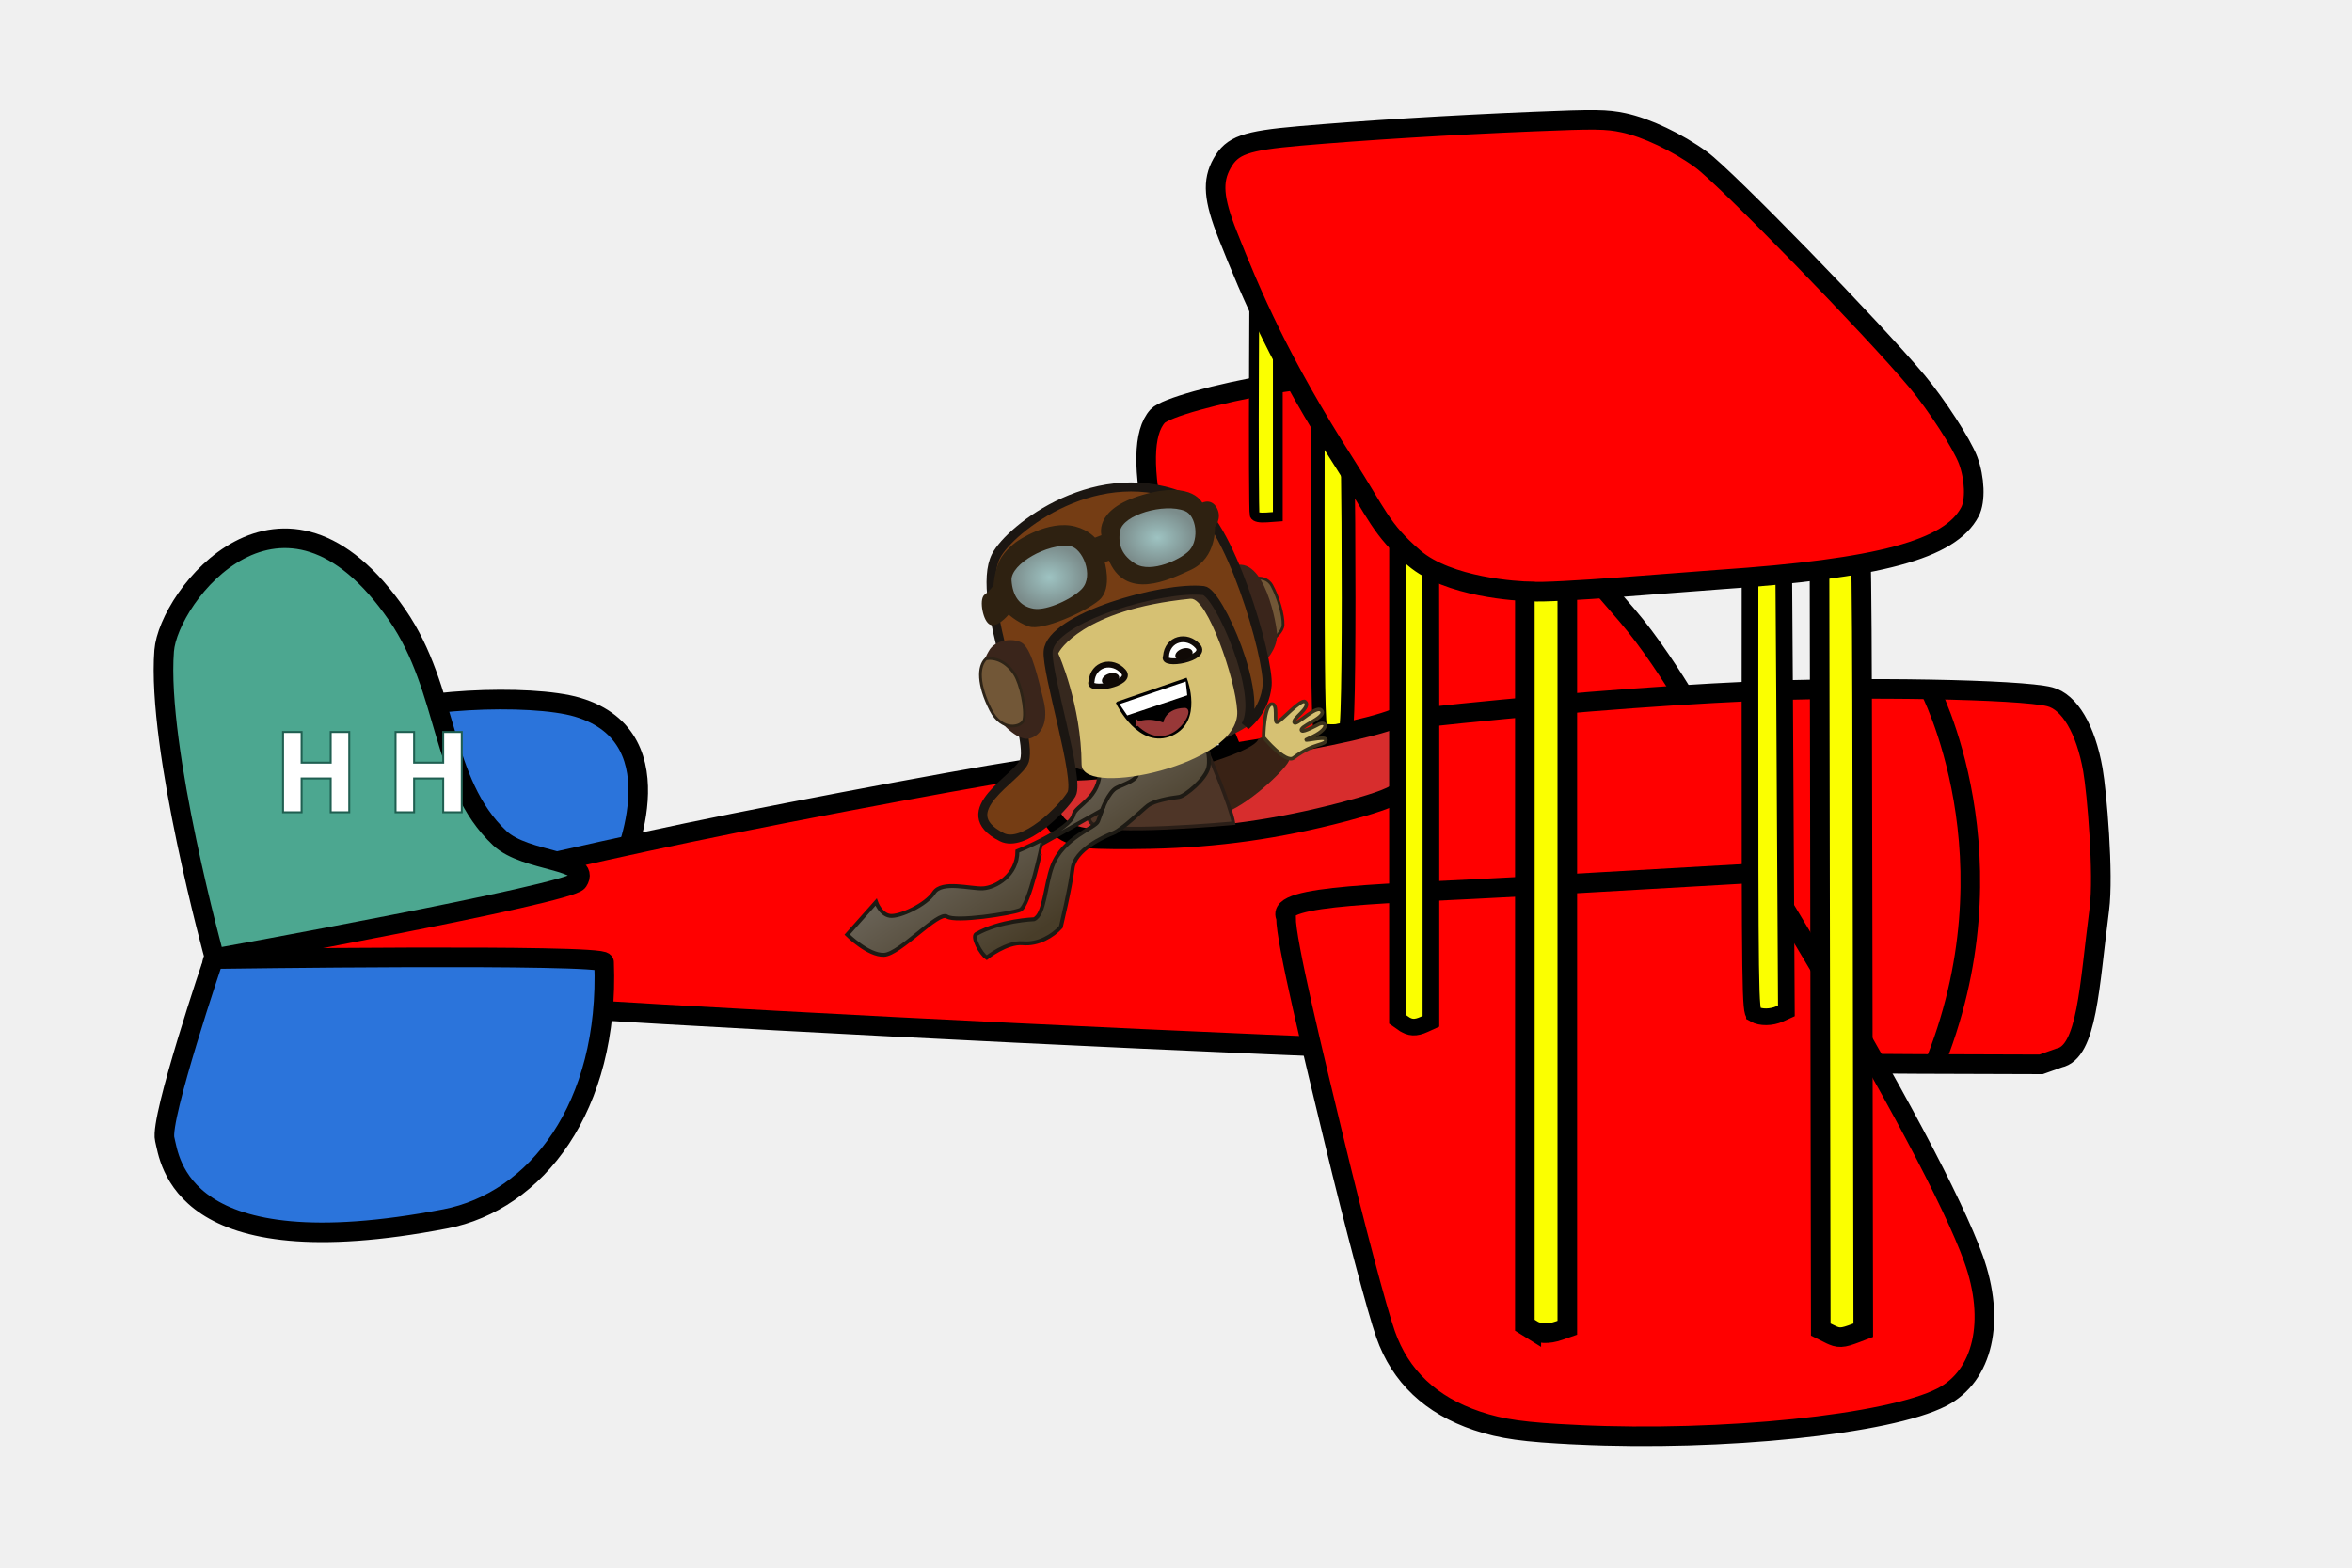
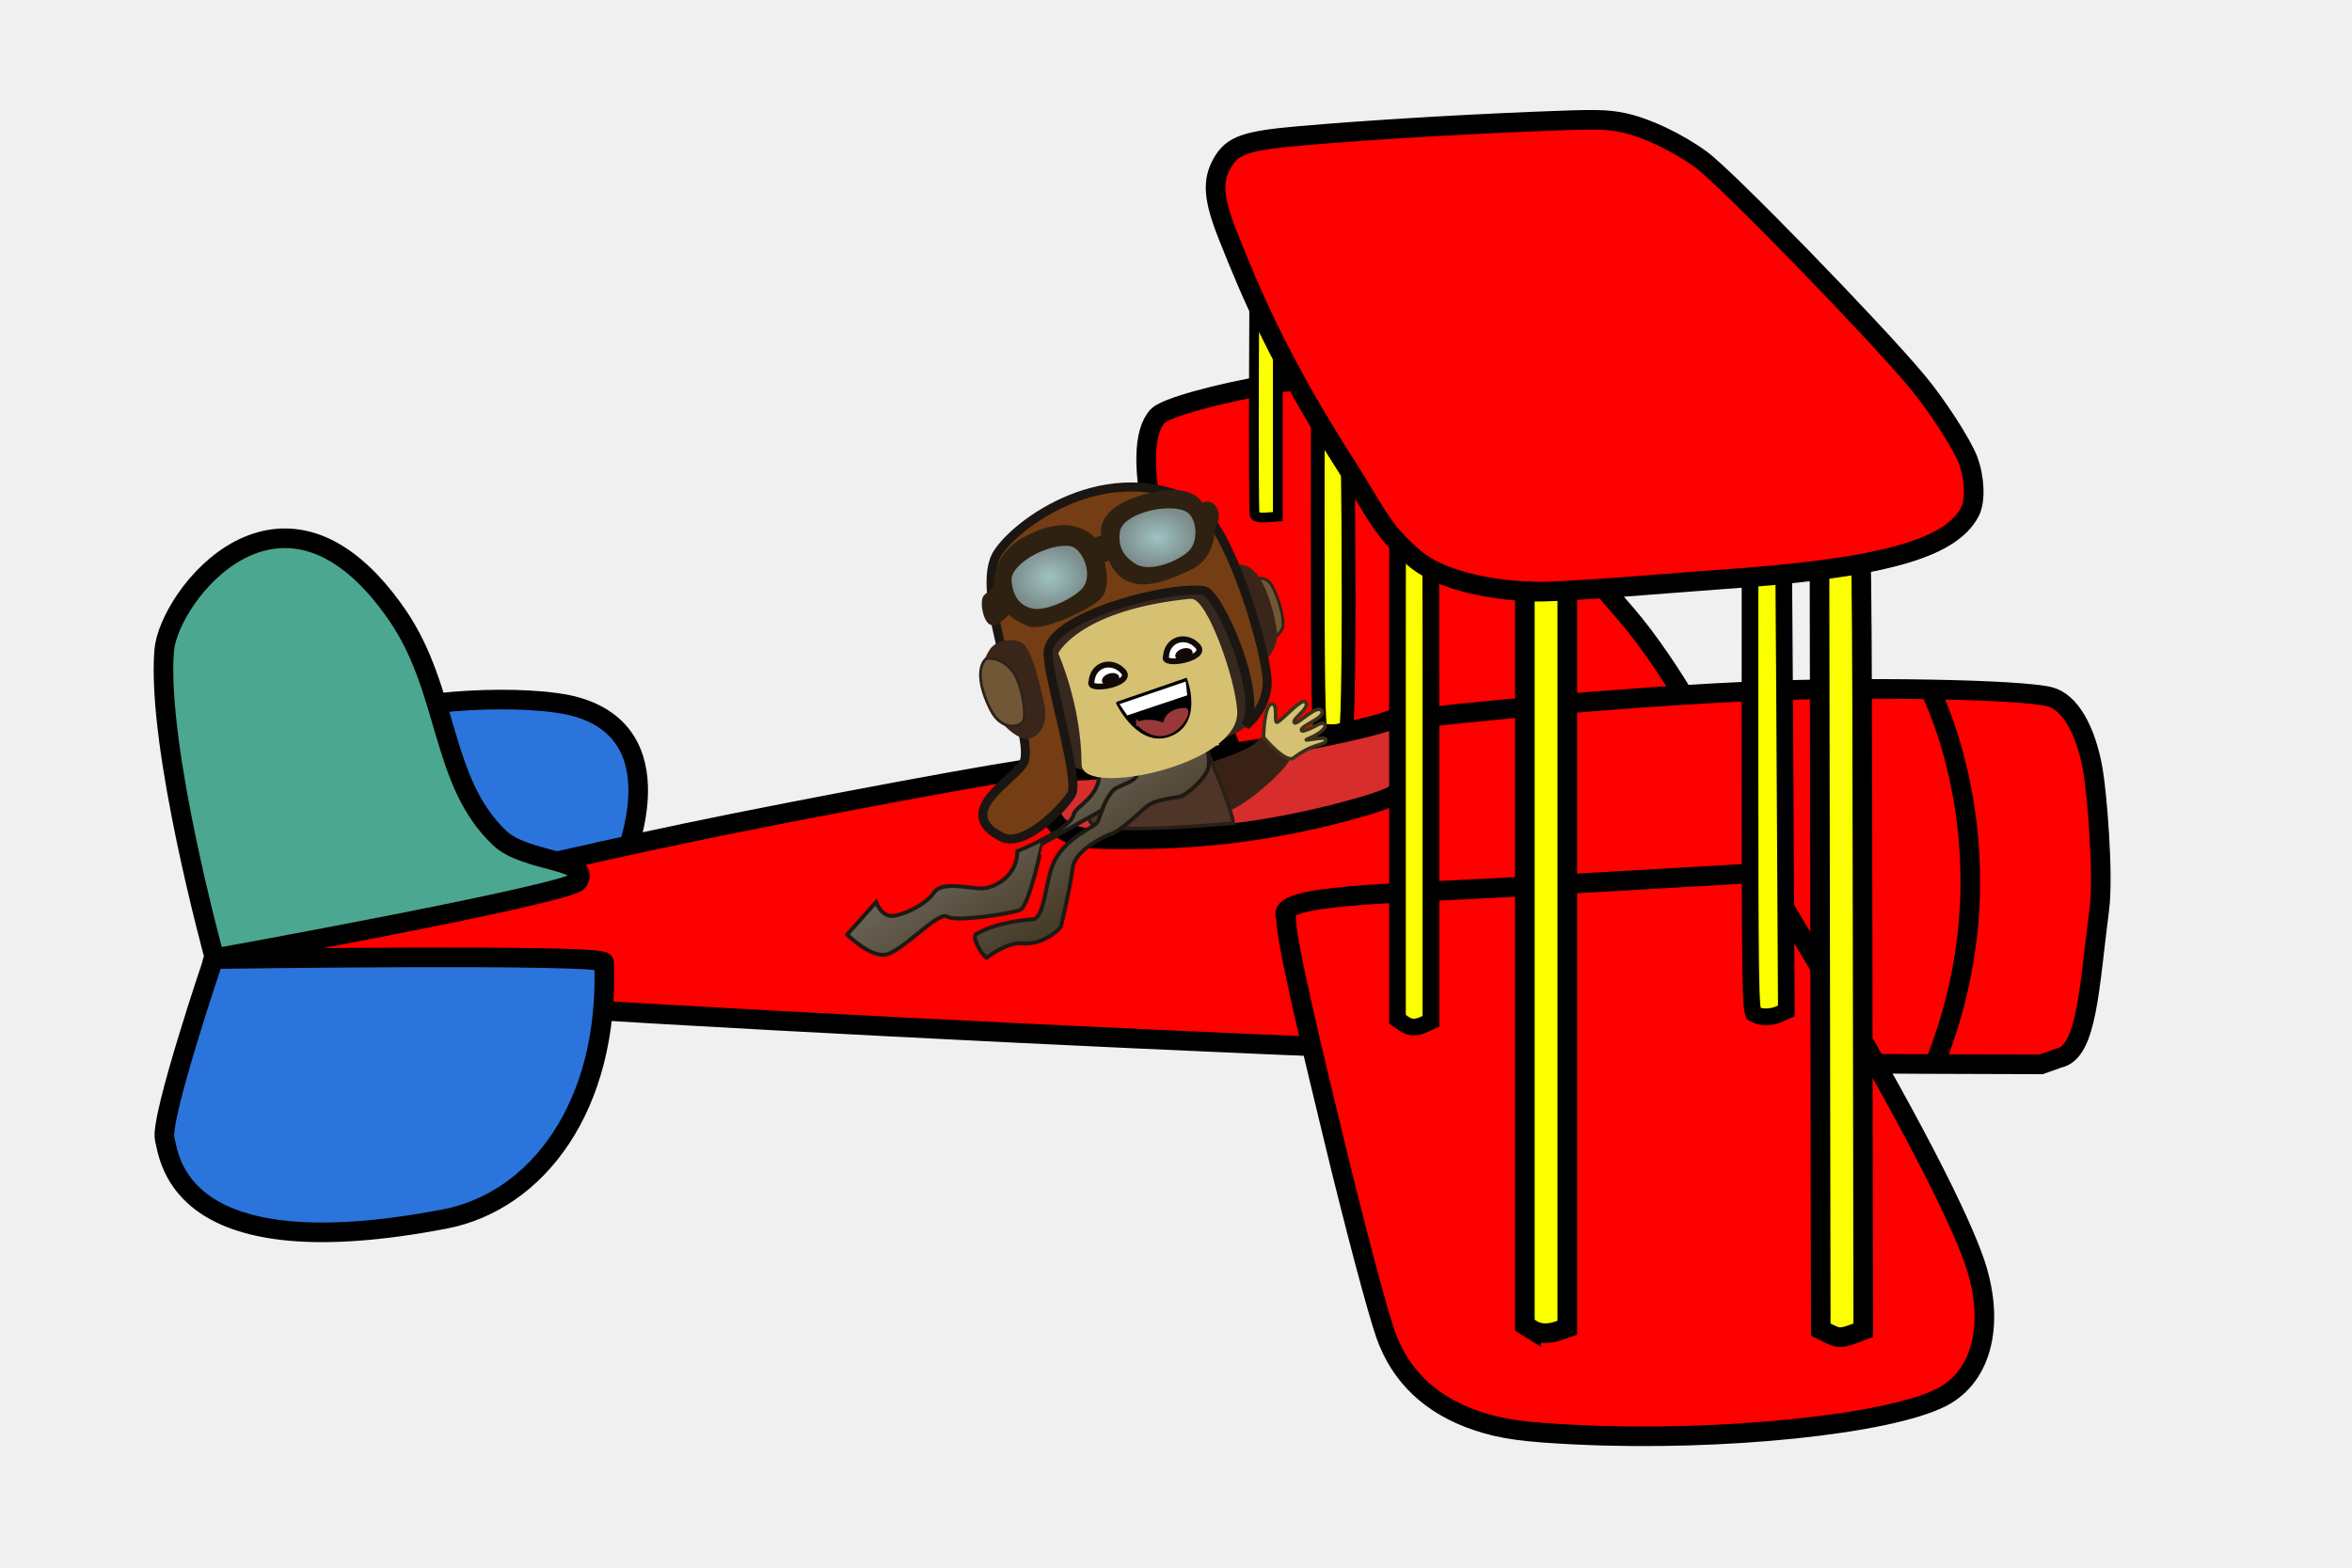
<svg xmlns="http://www.w3.org/2000/svg" xmlns:xlink="http://www.w3.org/1999/xlink" width="600" height="400">
  <defs>
    <linearGradient id="b">
      <stop offset="0" stop-color="#9ec3c2" />
      <stop offset="1" stop-color="#7b8c8b" />
    </linearGradient>
    <linearGradient id="a">
      <stop offset="0" stop-color="#696256" />
      <stop offset="1" stop-color="#483d29" />
    </linearGradient>
    <linearGradient xlink:href="#a" id="c" x1="252.984" y1="210.787" x2="269.278" y2="234.779" gradientUnits="userSpaceOnUse" />
    <radialGradient xlink:href="#b" id="e" cx="295.273" cy="137.199" fx="295.273" fy="137.199" r="9.693" gradientTransform="matrix(1 0 0 .77323 0 31.113)" gradientUnits="userSpaceOnUse" />
    <radialGradient xlink:href="#b" id="d" cx="267.685" cy="147.325" fx="267.685" fy="147.325" r="9.645" gradientTransform="matrix(1 0 0 .8357 0 24.204)" gradientUnits="userSpaceOnUse" />
  </defs>
  <path d="M315.103 193.536c-20.316-48.436-27.265-79.096-19.797-87.35 1.91-2.11 14.947-5.745 29.74-8.293 11.79-2.03 29.374-2.865 33.273-1.578 4.577 1.51 21.398 19.5 56.66 60.594 11.71 13.647 23.11 35.465 22.93 35.646-.182.182-59.643 3.883-59.643 3.883s-57.996 3.665-58.794 3.804c-1.285.224-1.783-.54-4.37-6.708z" fill="red" stroke="#000" stroke-width="5" />
  <g fill="#fbff00" stroke="#000">
    <path d="M336.972 186.192c-.647-.26-.82-11.366-.82-52.437 0-50.844.03-52.122 1.27-52.786 1.528-.82 3.982-.867 5.188-.103 1.35.856 2.04 104.308.7 105.155-.978.62-4.96.726-6.338.17z" stroke-width="3.5" />
    <path d="M320.057 131.363c-.18-.472-.25-18.138-.158-39.258l.17-38.4h5.907v78.112l-2.796.203c-1.85.134-2.905-.088-3.123-.657z" stroke-width="2.5" />
  </g>
  <path d="M158.087 221.987s15.954-33.623-10.775-41.55c-11.867-3.52-44.41-2.222-54.263 3.67-16.138 9.65-37.508 58.974-37.508 58.974z" fill="#2b74db" stroke="#000" stroke-width="5" />
  <g stroke="#000" stroke-width="5">
    <path d="M442.358 270.848c-142.045-3.937-381.14-16.926-386.014-20.97-.436-.363-1.176-1.585-1.645-2.716-.79-1.906-.738-2.134.7-3.096 7.7-5.147 62.057-19.456 119.958-31.578 29.283-6.13 84.557-16.394 88.288-16.394 21.304 14.057 63.95 13.84 83.12-3.937l8.29-8.204 7.22-.8c27.716-3.07 60.038-5.665 84.02-6.745 28.172-1.268 69.158-.535 76.592 1.37 5.05 1.295 9.174 8.264 11.005 18.6 1.01 5.705 2.81 26.71 1.65 35.62-2.584 19.84-3.08 36.466-10.29 37.96l-4.556 1.622-31.292-.102c-15.406-.05-36.577-.34-47.047-.63z" fill="red" />
    <path d="M278.05 213.944c-7.776-.924-10.796-4.29-11.66-12.99l-.457-4.614 3.873.292c13.775 1.04 73.86-8.242 85.99-13.28 2.25-.937 3.186 14.776.745 18.734-.862 1.4-7.934 3.515-13.76 5.048-16.72 4.398-32.23 6.587-49.246 6.95-6.678.14-13.645.08-15.484-.14z" fill="#d72d2d" />
    <path d="M492.04 175.388s23.206 43.63.927 97.47" fill="none" />
  </g>
  <path d="M312.56 207.116l-4.24-12.17s11.247-3.32 12.723-5.9c1.475-2.583 7.376 3.687 7.56 4.793.184 1.106-9.036 10.51-16.043 13.276z" fill="#392215" fill-rule="evenodd" stroke="#392215" stroke-width=".5" />
  <path d="M322.333 188.123s.093-8.146 2.03-8.482c1.816-.315.506 4.84 1.428 4.657.923-.185 6.12-6.12 7.146-5.256 1.752 1.476-3.822 4.606-2.673 5.395.764.525 6.07-5.197 7.01-2.905.706 1.727-6.273 3.92-5.166 4.933.43.394 3.873-1.453 3.873-1.453 2.33-1.472 3.854.886-2.092 3.39-2.99 1.26 4.344-.832 4.35.322.008 1.667-2.606.422-8.252 4.656-2.028 1.522-7.653-5.255-7.653-5.255z" fill="#d6c173" fill-rule="evenodd" stroke="#3b321c" stroke-width=".9" />
  <path d="M320.12 147.647c1.384-.37 3.347-.058 4.334 1.752 1.66 3.04 2.95 7.56 2.858 10.05-.065 1.747-2.305 3.41-2.305 3.41s-2.028-10.695-4.886-15.213z" fill="#725737" fill-rule="evenodd" stroke="#2d2317" stroke-width=".7" />
  <path d="M308.32 192.55s5.582 12.86 6.345 17.496c0 0-33.304 3.092-36.255-.043-2.95-3.135 7.438-4.24 10.39-6.268 2.95-2.028 19.52-11.186 19.52-11.186z" fill="#4e3527" fill-rule="evenodd" stroke="#2a1e17" stroke-width=".9" />
  <path d="M271.254 193.84c-2.028-5.164-6.823-28.952-4.61-31.35 2.213-2.396 30.016-17.21 41.122-13.276 8.85 3.135 15.49 31.164 10.695 35.59-1.953 1.804-34.666 18.993-47.206 9.035z" fill="#36281e" fill-rule="evenodd" stroke="#36281e" stroke-width=".5" />
  <path d="M314.59 144.973c7.467-3.227 10.707 14.725 10.694 17.057-.02 3.66-3.135 6.546-3.135 6.546s-4.888-19.915-7.56-23.603z" fill="#3a251b" fill-rule="evenodd" stroke="#3a251b" />
  <path d="M307.58 189.83s1.246 2.95.693 5.9-5.947 7.422-7.515 7.606c-2.57.302-6.407 1.06-7.883 2.167-1.475 1.106-6.5 6.13-8.897 7.053-2.397.922-9.82 4.287-10.373 9.082-.553 4.794-2.996 14.89-2.996 14.89-2.087 2.333-5.777 4.496-9.682 4.15-4.15-.37-9.22 3.687-9.22 3.687-1.56-1.025-3.828-5.378-2.674-6.04 6.04-3.456 14.752-3.78 14.752-3.78 2.72-1.185 2.832-8.687 4.656-13.553 2.766-7.376 11.07-9.757 11.663-11.432l1.047-2.86-15.29 8.576c-.002 0-3.275 15.997-5.672 16.92-2.397.92-16.412 3.134-18.624 1.658-2.213-1.475-11.986 9.59-16.043 9.774-4.057.184-9.405-5.163-9.405-5.163l7.376-8.3s1.107 3.136 3.504 3.505c2.397.37 9.22-2.766 11.248-5.9 2.03-3.136 9.405-.923 12.54-1.107 3.135-.185 8.76-3.276 8.76-9.497 0 0 13.515-5.427 14.336-9.312.48-2.268 6.9-4.292 6.638-11.387 0 0 15.214.323 27.06-6.638z" fill="url(#c)" fill-rule="evenodd" stroke="#1d1a14" />
  <path d="M281.06 206.825s1.694-4.76 3.78-5.802c2.404-1.202 5.41-1.956 5.28-3.912" fill="none" stroke="#1d1a14" />
  <path d="M270.517 166.732s5.493-10.69 33.192-13.46c3.687-.37 10.947 19.74 11.41 28.194.726 13.27-38.658 21.284-38.703 13.547-.087-15.306-5.9-28.28-5.9-28.28z" fill="#d6c173" fill-rule="evenodd" stroke="#d6c173" />
  <path d="M317.723 185.173c4.795-7.56-6.85-34.042-10.695-34.483-10.21-1.173-38.91 6.822-39.646 15.49-.47 5.527 8.167 32.778 5.955 36.466-2.213 3.688-12.233 13.764-17.766 10.956-13.156-6.676 4.42-15.13 5.78-19.533 2.335-7.556-12.95-41.187-7.245-52.232 3.534-6.844 26.152-24.942 49.352-14.33 10.163 4.65 20.352 40.7 19.798 47.338-.553 6.64-5.532 10.327-5.532 10.327z" fill="#753d14" fill-rule="evenodd" stroke="#1b1612" stroke-width="2.3" />
  <path d="M285.27 179.456l17.148-5.9s3.84 10.27-3.504 13.645c-8.095 3.722-13.645-7.744-13.645-7.744z" fill-rule="evenodd" stroke="#000" />
  <path d="M278.446 173.924c.37-4.61 5.348-5.716 8.114-2.582 2.766 3.135-9.405 5.348-8.114 2.582z" fill="#fff" fill-rule="evenodd" stroke="#100906" stroke-width="1.5" />
  <path d="M297.44 167.47c.368-4.61 5.347-5.716 8.113-2.582 2.766 3.135-9.405 5.348-8.114 2.582z" fill="#fff" fill-rule="evenodd" stroke="#120c09" stroke-width="1.5" />
  <path d="M259.764 138.52s7.746-5.456 14.44-3.69c3.407.9 4.98 2.95 4.98 2.95l2.397-.92s-2.58-6.455 10.143-10.143c12.723-3.688 14.752 2.213 14.752 2.213s2.213-1.475 3.503.922c1.29 2.397-.553 4.426-.553 4.426s.553 7.745-5.9 10.695c-5.658 2.586-16.313 7.814-20.34-2.552l-1.973.71s2.117 6.825-1.107 9.588c-3.634 3.114-14.383 7.745-17.518 6.638-3.134-1.106-5.303-3.263-5.303-3.263s-2.648 3.273-4.308 2.904c-1.66-.37-2.742-5.998-1.45-6.92 1.29-.922 2.395-2.494 2.395-2.494s.17-3.443 1.47-6.222c1.286-2.75 4.374-4.84 4.374-4.84z" fill="#2e2111" fill-rule="evenodd" stroke="#2e2111" />
  <path d="M252.63 166.456c-2.49 4.15-2.12 9.68.276 13.646 2.398 3.964 7.008 8.574 9.68 7.837 2.675-.74 4.427-3.874 3.136-9.13-1.29-5.255-2.893-12.405-5.07-14.198-1.568-1.29-6.455-1.2-8.022 1.844z" fill="#3a251b" fill-rule="evenodd" stroke="#3a251b" />
  <ellipse transform="matrix(.93078 -.3656 .4507 .89267 0 0)" ry="1.469" rx="2.267" cy="266.025" cx="175.568" fill="#100906" />
  <ellipse cx="195.229" cy="266.951" rx="2.267" ry="1.469" transform="matrix(.93078 -.3656 .4507 .89267 0 0)" fill="#100906" />
  <path d="M258.045 148.084c-.26-4.238 9.36-9.548 14.93-8.736 3.13.456 6.17 7.502 3.038 10.874-2.365 2.547-8.95 5.654-12.296 5.1-3.743-.623-5.412-3.457-5.672-7.238z" fill="url(#d)" fill-rule="evenodd" />
  <path d="M285.722 135.512c.7-4.188 11.27-7.196 16.513-5.15 2.946 1.148 3.738 7.167 1.234 10.014-1.978 2.247-9.776 6.017-13.85 3.464-3.216-2.014-4.496-4.585-3.898-8.328z" fill="url(#e)" fill-rule="evenodd" />
  <path d="M287.758 181.946l14.568-4.887-.277-2.49-15.675 5.347z" fill="#fff" fill-rule="evenodd" stroke="#fff" />
  <path d="M290.34 184.62c3.41-1.29 6.823.46 6.823.46s-.088-3.795 5.07-3.964c2.214-.073-4.056 11.248-11.893 3.503z" fill="#983838" fill-rule="evenodd" stroke="#983838" />
  <path d="M251.523 168.115c-2.028 1.937-2.06 6.547 1.2 13 2.89 5.727 8.02 4.426 8.48 2.49.597-2.502-.764-9.096-2.396-11.617-2.028-3.135-4.98-4.334-7.284-3.873z" fill="#725737" fill-rule="evenodd" stroke="#2d2317" stroke-width=".7" />
  <g stroke="#000" stroke-width="5">
    <path d="M54.758 244.517s-14.806-53.628-12.884-78.464c1.08-13.963 30.273-51.527 59.467-9.124 13.25 19.244 10.9 42.565 26.165 56.94 6.6 6.215 23.62 5.35 19.932 10.994-2.135 3.266-92.68 19.653-92.68 19.653z" fill="#4ca790" />
-     <text x="95" y="207" text-anchor="middle" font-family="sans-serif" font-size="28" font-weight="bold" fill="#fff" stroke="#1f5f51" stroke-width="1" paint-order="stroke">H H</text>
+     <text x="95" y="207" text-anchor="middle" font-family="sans-serif" font-size="28" font-weight="bold" fill="#fff" stroke="#1f5f51" stroke-width="1" paint-order="stroke" />
    <path d="M54.488 244.71s-13.785 40.698-12.472 45.95c1.313 5.25 3.683 33.424 71.548 20.348 23.166-4.464 41.977-28.417 40.537-65.48-.086-2.235-99.612-.816-99.612-.816z" fill="#2b74db" />
  </g>
  <g>
    <path d="M402.443 366.086c-13.708-.647-19.345-1.43-25.683-3.566-11.734-3.956-19.54-11.347-23.296-22.062-2.176-6.206-7.83-27.524-13.185-49.72-5.08-21.052-12.298-50.63-12.215-56.693-3.16-5.875 26.443-5.9 60.27-7.84l61.5-3.532 11.015 18.382c21.825 36.424 37.407 65.727 42.576 80.07 5.71 15.842 2.49 29.95-8.072 35.372-13.58 6.972-55.88 11.338-92.91 9.59z" fill="red" stroke="#000" stroke-width="5" />
  </g>
  <g fill="#fbff00" stroke="#000">
    <path d="M357.958 261.09l-1.46-1.02v-82.32c0-80.712.026-82.33 1.27-82.996 1.724-.922 5.51-.86 6.477.108.604.604.788 19.99.788 83.258v82.47l-1.672.76c-2.252 1.028-3.662.96-5.402-.26zM447.575 258.778c-1.084-.63-1.15-5.25-1.15-82.335 0-80.07.026-81.68 1.27-82.346 1.754-.938 5.653-.852 6.442.14.418.527.817 30.074 1.11 82.254l.46 81.432-1.717.783c-2.082.948-4.858.98-6.415.073z" stroke-width="4.25" />
    <path d="M390.632 339.17l-1.64-1.02V137.282l1.55-1.256c1.885-1.527 5.806-1.644 7.82-.233l1.46 1.022V338.782l-2.067.72c-2.832.988-5.174.878-7.123-.333zM466.768 340.383l-2.29-1.143-.167-101.53-.165-101.527 1.732-1.362c2.022-1.59 5.946-1.806 7.83-.43 1.25.914 1.276 2.823 1.443 102.973l.17 102.04-1.81.696c-3.58 1.37-4.485 1.41-6.742.283z" stroke-width="5" />
  </g>
  <g>
    <path d="M390.5 150.91c-3.286-.034-21.076-1.024-29.83-8.6-8.436-7.3-9.345-11.104-17.558-23.95-16.513-25.828-23.833-42.994-29.934-58.418-3.62-9.148-3.98-13.73-1.434-18.26 2.58-4.587 5.947-5.784 19.68-6.99 16.25-1.427 38.71-2.808 59.733-3.674 15.852-.653 18.65-.617 22.974.293 5.823 1.227 13.798 5.01 19.837 9.414 6.384 4.654 43.83 43.133 55.113 56.632 4.97 5.947 11.416 15.914 12.977 20.066 1.716 4.563 1.93 10.388.482 13.152-5.057 9.66-23.052 14.52-64.122 17.32-8.692.592-42.448 3.54-47.917 3.016z" fill="red" stroke="#000" stroke-width="5" />
  </g>
</svg>
